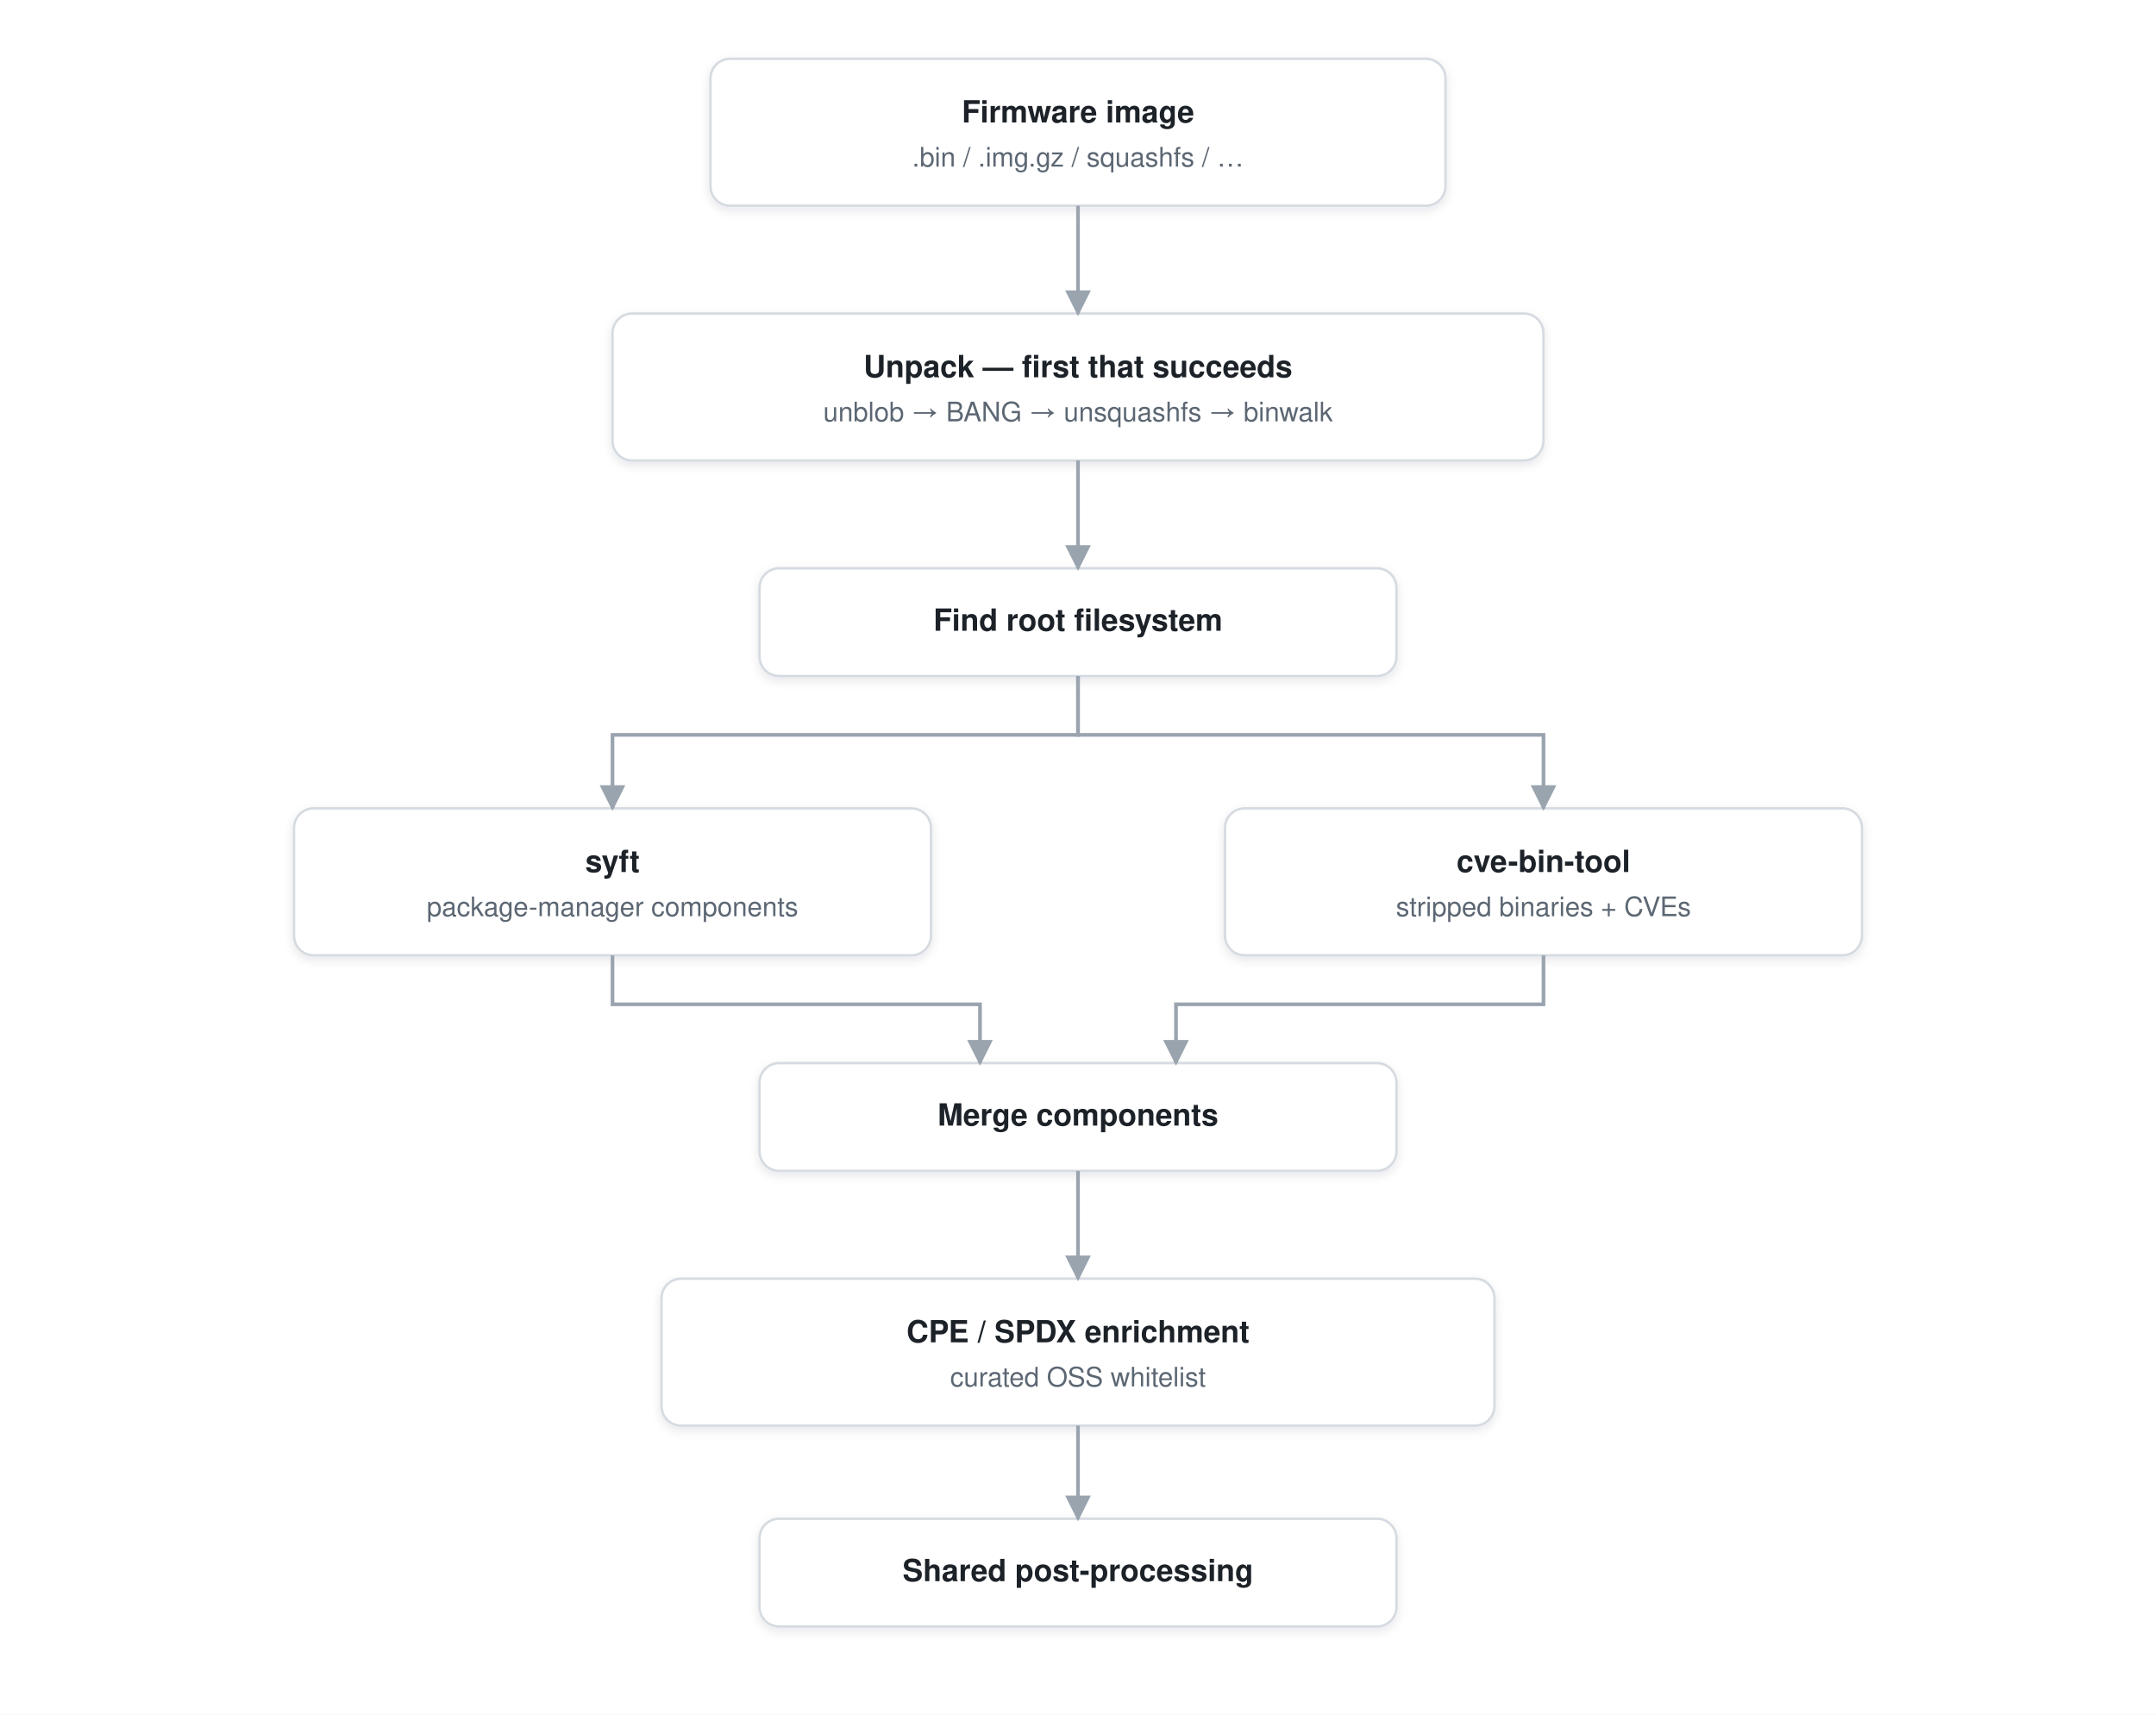
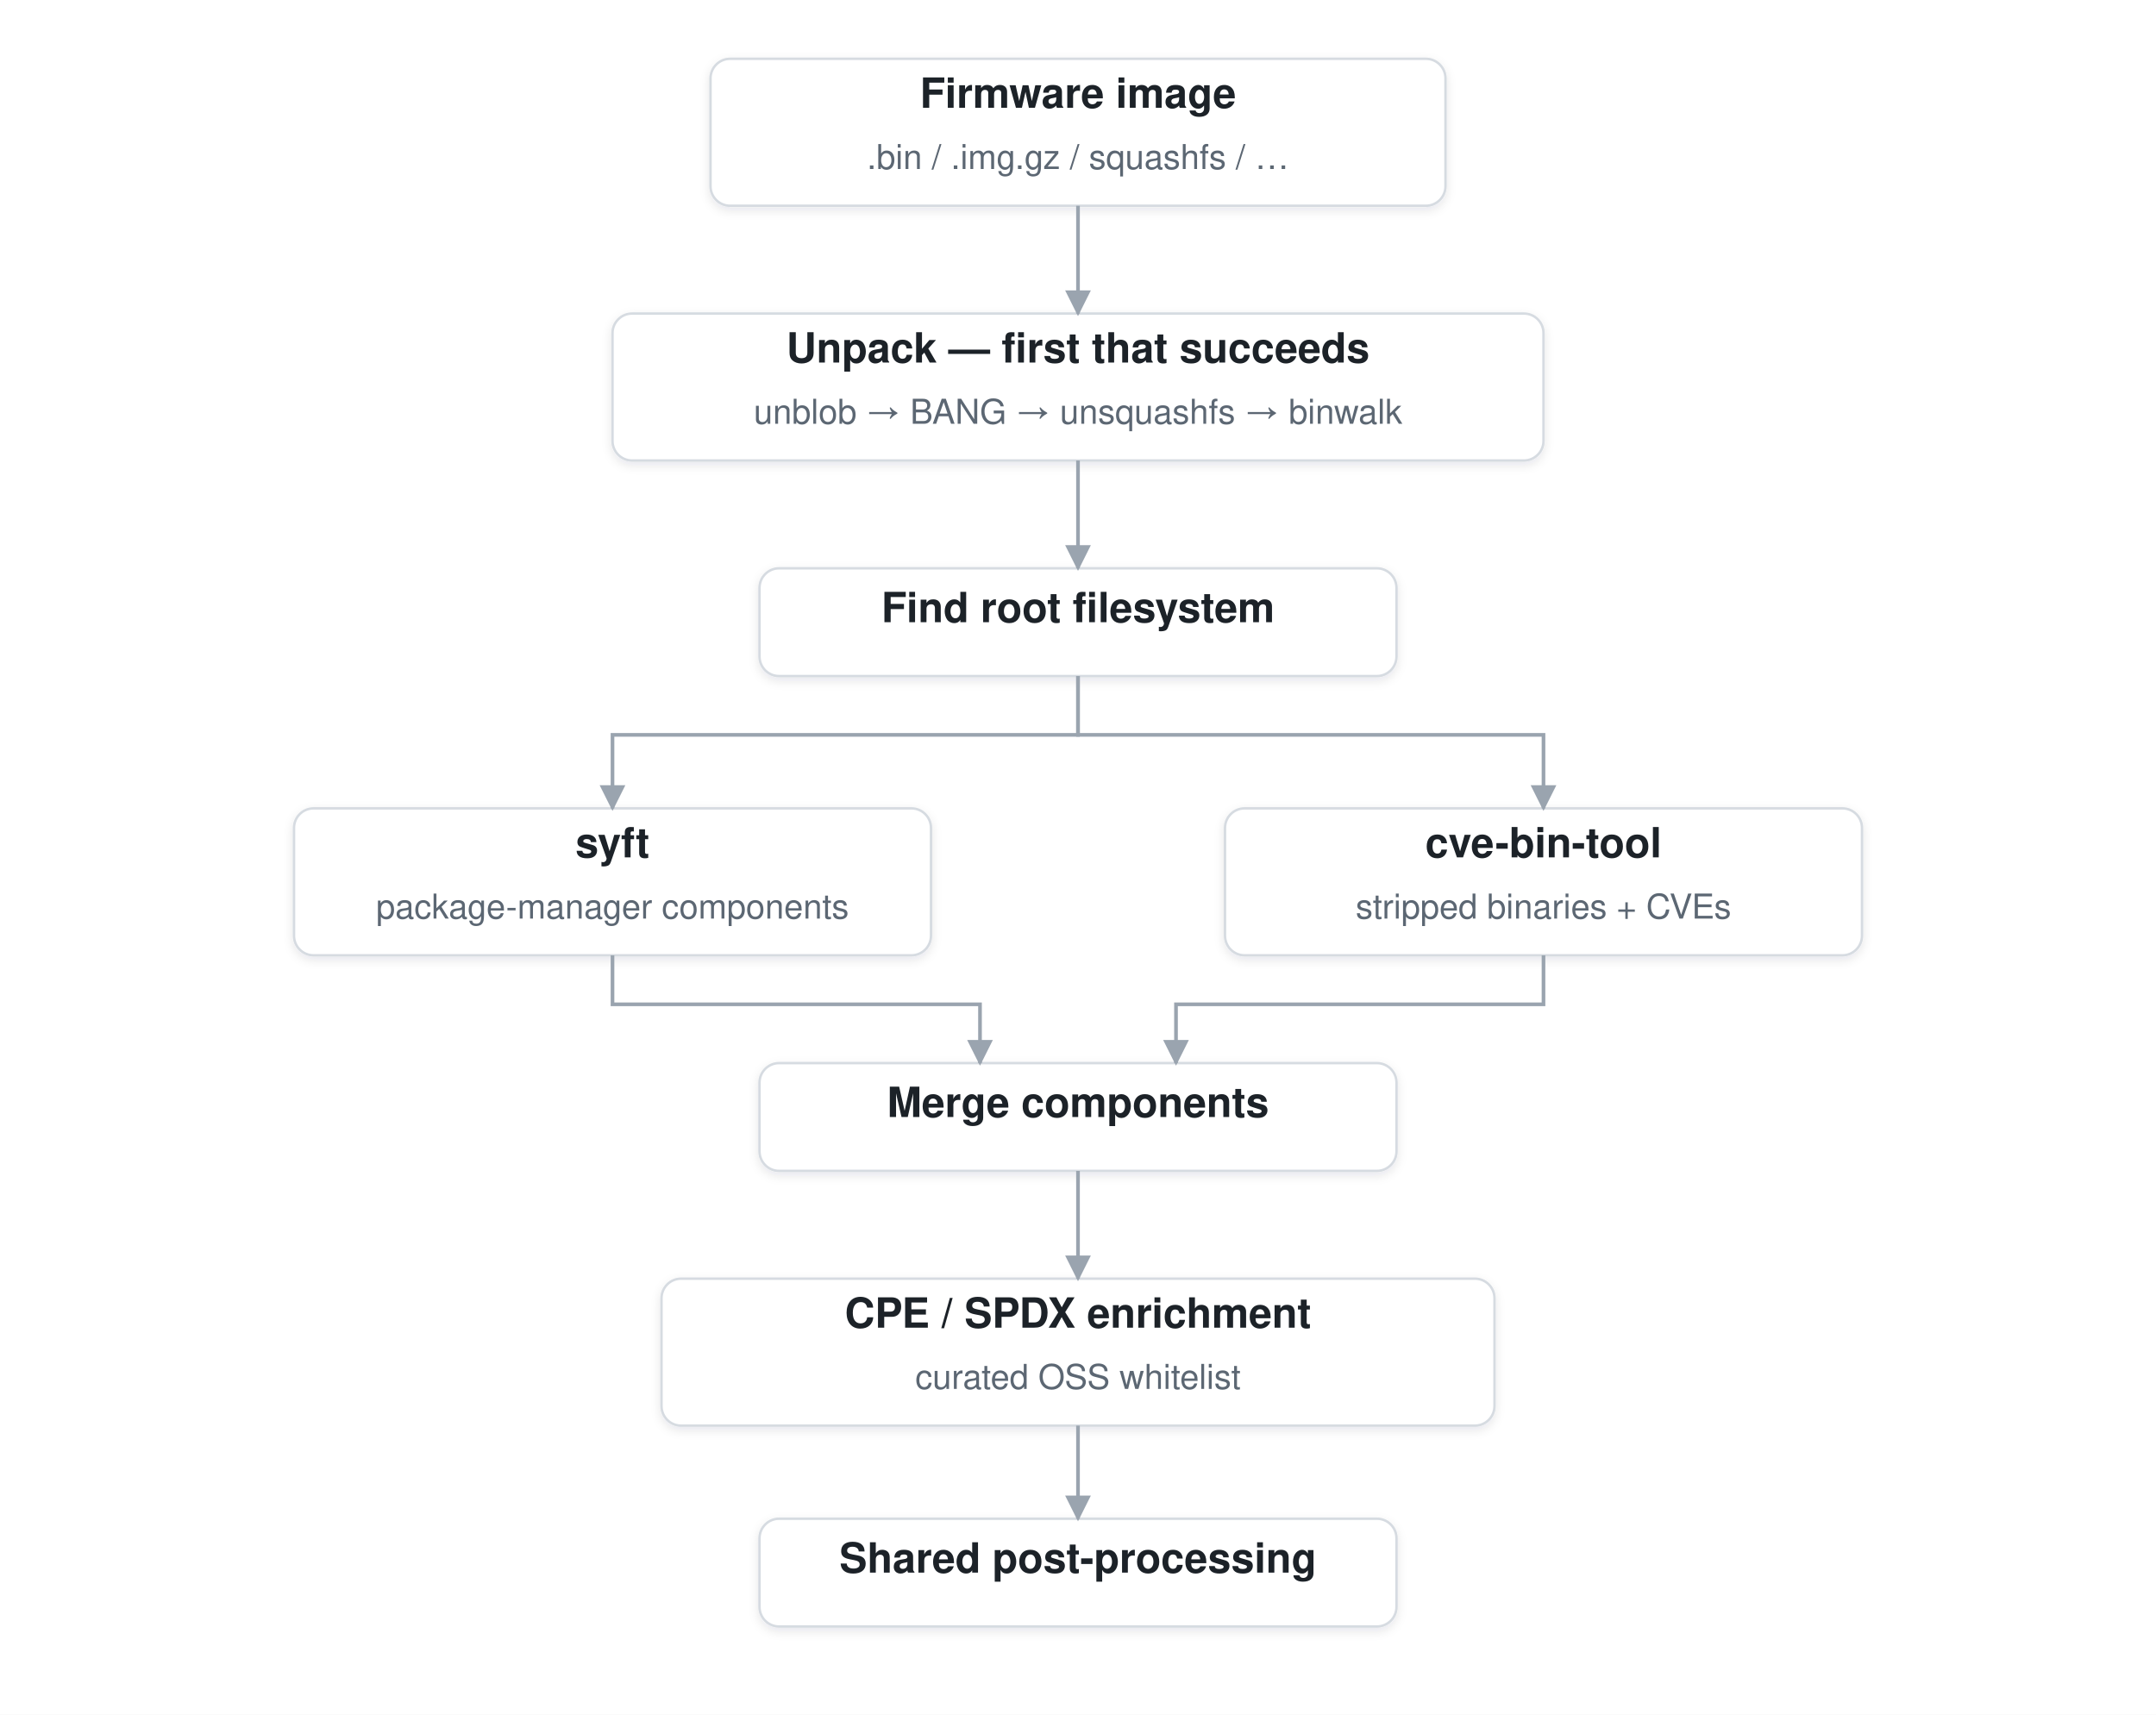
<svg xmlns="http://www.w3.org/2000/svg" width="880" height="700" viewBox="0 0 880 700">
  <defs>
    <marker id="arr" viewBox="0 0 10 10" refX="9" refY="5" markerWidth="7" markerHeight="7" orient="auto-start-reverse">
      <path d="M0,0 L10,5 L0,10 z" fill="#9aa4af" />
    </marker>
    <filter id="sh" x="-20%" y="-20%" width="140%" height="160%">
      <feDropShadow dx="0" dy="1.5" stdDeviation="2" flood-color="#1c2228" flood-opacity="0.10" />
    </filter>
  </defs>
  <rect width="880" height="700" fill="#ffffff" />
  <rect x="290" y="24" width="300" height="60" rx="8" fill="#ffffff" stroke="#d6dbe1" stroke-width="1" filter="url(#sh)" />
-   <text x="440.0" y="50.0" text-anchor="middle" font-family="'Helvetica Neue',Helvetica,Arial,sans-serif" font-size="12.5" font-weight="600" fill="#1c2228">Firmware image</text>
-   <text x="440.0" y="68.0" text-anchor="middle" font-family="'Helvetica Neue',Helvetica,Arial,sans-serif" font-size="11" fill="#5c6773">.bin / .img.gz / squashfs / …</text>
+   <text x="440.0" y="44.0" text-anchor="middle" font-family="'Helvetica Neue',Helvetica,Arial,sans-serif" font-size="17" font-weight="600" fill="#1c2228">Firmware image</text>
+   <text x="440.0" y="69.0" text-anchor="middle" font-family="'Helvetica Neue',Helvetica,Arial,sans-serif" font-size="14" fill="#5c6773">.bin / .img.gz / squashfs / …</text>
  <rect x="250" y="128" width="380" height="60" rx="8" fill="#ffffff" stroke="#d6dbe1" stroke-width="1" filter="url(#sh)" />
-   <text x="440.0" y="154.0" text-anchor="middle" font-family="'Helvetica Neue',Helvetica,Arial,sans-serif" font-size="12.5" font-weight="600" fill="#1c2228">Unpack — first that succeeds</text>
-   <text x="440.0" y="172.0" text-anchor="middle" font-family="'Helvetica Neue',Helvetica,Arial,sans-serif" font-size="11" fill="#5c6773">unblob → BANG → unsquashfs → binwalk</text>
+   <text x="440.0" y="148.0" text-anchor="middle" font-family="'Helvetica Neue',Helvetica,Arial,sans-serif" font-size="17" font-weight="600" fill="#1c2228">Unpack — first that succeeds</text>
+   <text x="440.0" y="173.0" text-anchor="middle" font-family="'Helvetica Neue',Helvetica,Arial,sans-serif" font-size="14" fill="#5c6773">unblob → BANG → unsquashfs → binwalk</text>
  <path d="M440,84 L440,128" fill="none" stroke="#9aa4af" stroke-width="1.5" marker-end="url(#arr)" />
  <rect x="310" y="232" width="260" height="44" rx="8" fill="#ffffff" stroke="#d6dbe1" stroke-width="1" filter="url(#sh)" />
-   <text x="440.0" y="257.5" text-anchor="middle" font-family="'Helvetica Neue',Helvetica,Arial,sans-serif" font-size="12.5" font-weight="600" fill="#1c2228">Find root filesystem</text>
+   <text x="440.0" y="254.0" text-anchor="middle" font-family="'Helvetica Neue',Helvetica,Arial,sans-serif" font-size="17" font-weight="600" fill="#1c2228">Find root filesystem</text>
  <path d="M440,188 L440,232" fill="none" stroke="#9aa4af" stroke-width="1.5" marker-end="url(#arr)" />
  <rect x="120" y="330" width="260" height="60" rx="8" fill="#ffffff" stroke="#d6dbe1" stroke-width="1" filter="url(#sh)" />
-   <text x="250.0" y="356.0" text-anchor="middle" font-family="'Helvetica Neue',Helvetica,Arial,sans-serif" font-size="12.5" font-weight="600" fill="#1c2228">syft</text>
-   <text x="250.0" y="374.0" text-anchor="middle" font-family="'Helvetica Neue',Helvetica,Arial,sans-serif" font-size="11" fill="#5c6773">package-manager components</text>
+   <text x="250.0" y="350.0" text-anchor="middle" font-family="'Helvetica Neue',Helvetica,Arial,sans-serif" font-size="17" font-weight="600" fill="#1c2228">syft</text>
+   <text x="250.0" y="375.0" text-anchor="middle" font-family="'Helvetica Neue',Helvetica,Arial,sans-serif" font-size="14" fill="#5c6773">package-manager components</text>
  <rect x="500" y="330" width="260" height="60" rx="8" fill="#ffffff" stroke="#d6dbe1" stroke-width="1" filter="url(#sh)" />
-   <text x="630.0" y="356.0" text-anchor="middle" font-family="'Helvetica Neue',Helvetica,Arial,sans-serif" font-size="12.5" font-weight="600" fill="#1c2228">cve-bin-tool</text>
-   <text x="630.0" y="374.0" text-anchor="middle" font-family="'Helvetica Neue',Helvetica,Arial,sans-serif" font-size="11" fill="#5c6773">stripped binaries + CVEs</text>
+   <text x="630.0" y="350.0" text-anchor="middle" font-family="'Helvetica Neue',Helvetica,Arial,sans-serif" font-size="17" font-weight="600" fill="#1c2228">cve-bin-tool</text>
+   <text x="630.0" y="375.0" text-anchor="middle" font-family="'Helvetica Neue',Helvetica,Arial,sans-serif" font-size="14" fill="#5c6773">stripped binaries + CVEs</text>
  <path d="M440,276 L440,300 L250,300 L250,330" fill="none" stroke="#9aa4af" stroke-width="1.5" marker-end="url(#arr)" />
  <path d="M440,276 L440,300 L630,300 L630,330" fill="none" stroke="#9aa4af" stroke-width="1.5" marker-end="url(#arr)" />
  <rect x="310" y="434" width="260" height="44" rx="8" fill="#ffffff" stroke="#d6dbe1" stroke-width="1" filter="url(#sh)" />
-   <text x="440.0" y="459.5" text-anchor="middle" font-family="'Helvetica Neue',Helvetica,Arial,sans-serif" font-size="12.5" font-weight="600" fill="#1c2228">Merge components</text>
+   <text x="440.0" y="456.0" text-anchor="middle" font-family="'Helvetica Neue',Helvetica,Arial,sans-serif" font-size="17" font-weight="600" fill="#1c2228">Merge components</text>
  <path d="M250,390 L250,410 L400,410 L400,434" fill="none" stroke="#9aa4af" stroke-width="1.5" marker-end="url(#arr)" />
  <path d="M630,390 L630,410 L480,410 L480,434" fill="none" stroke="#9aa4af" stroke-width="1.5" marker-end="url(#arr)" />
  <rect x="270" y="522" width="340" height="60" rx="8" fill="#ffffff" stroke="#d6dbe1" stroke-width="1" filter="url(#sh)" />
-   <text x="440.0" y="548.0" text-anchor="middle" font-family="'Helvetica Neue',Helvetica,Arial,sans-serif" font-size="12.5" font-weight="600" fill="#1c2228">CPE / SPDX enrichment</text>
-   <text x="440.0" y="566.0" text-anchor="middle" font-family="'Helvetica Neue',Helvetica,Arial,sans-serif" font-size="11" fill="#5c6773">curated OSS whitelist</text>
+   <text x="440.0" y="542.0" text-anchor="middle" font-family="'Helvetica Neue',Helvetica,Arial,sans-serif" font-size="17" font-weight="600" fill="#1c2228">CPE / SPDX enrichment</text>
+   <text x="440.0" y="567.0" text-anchor="middle" font-family="'Helvetica Neue',Helvetica,Arial,sans-serif" font-size="14" fill="#5c6773">curated OSS whitelist</text>
  <path d="M440,478 L440,522" fill="none" stroke="#9aa4af" stroke-width="1.5" marker-end="url(#arr)" />
  <rect x="310" y="620" width="260" height="44" rx="8" fill="#ffffff" stroke="#d6dbe1" stroke-width="1" filter="url(#sh)" />
-   <text x="440.0" y="645.5" text-anchor="middle" font-family="'Helvetica Neue',Helvetica,Arial,sans-serif" font-size="12.5" font-weight="600" fill="#1c2228">Shared post-processing</text>
+   <text x="440.0" y="642.0" text-anchor="middle" font-family="'Helvetica Neue',Helvetica,Arial,sans-serif" font-size="17" font-weight="600" fill="#1c2228">Shared post-processing</text>
  <path d="M440,582 L440,620" fill="none" stroke="#9aa4af" stroke-width="1.5" marker-end="url(#arr)" />
</svg>
